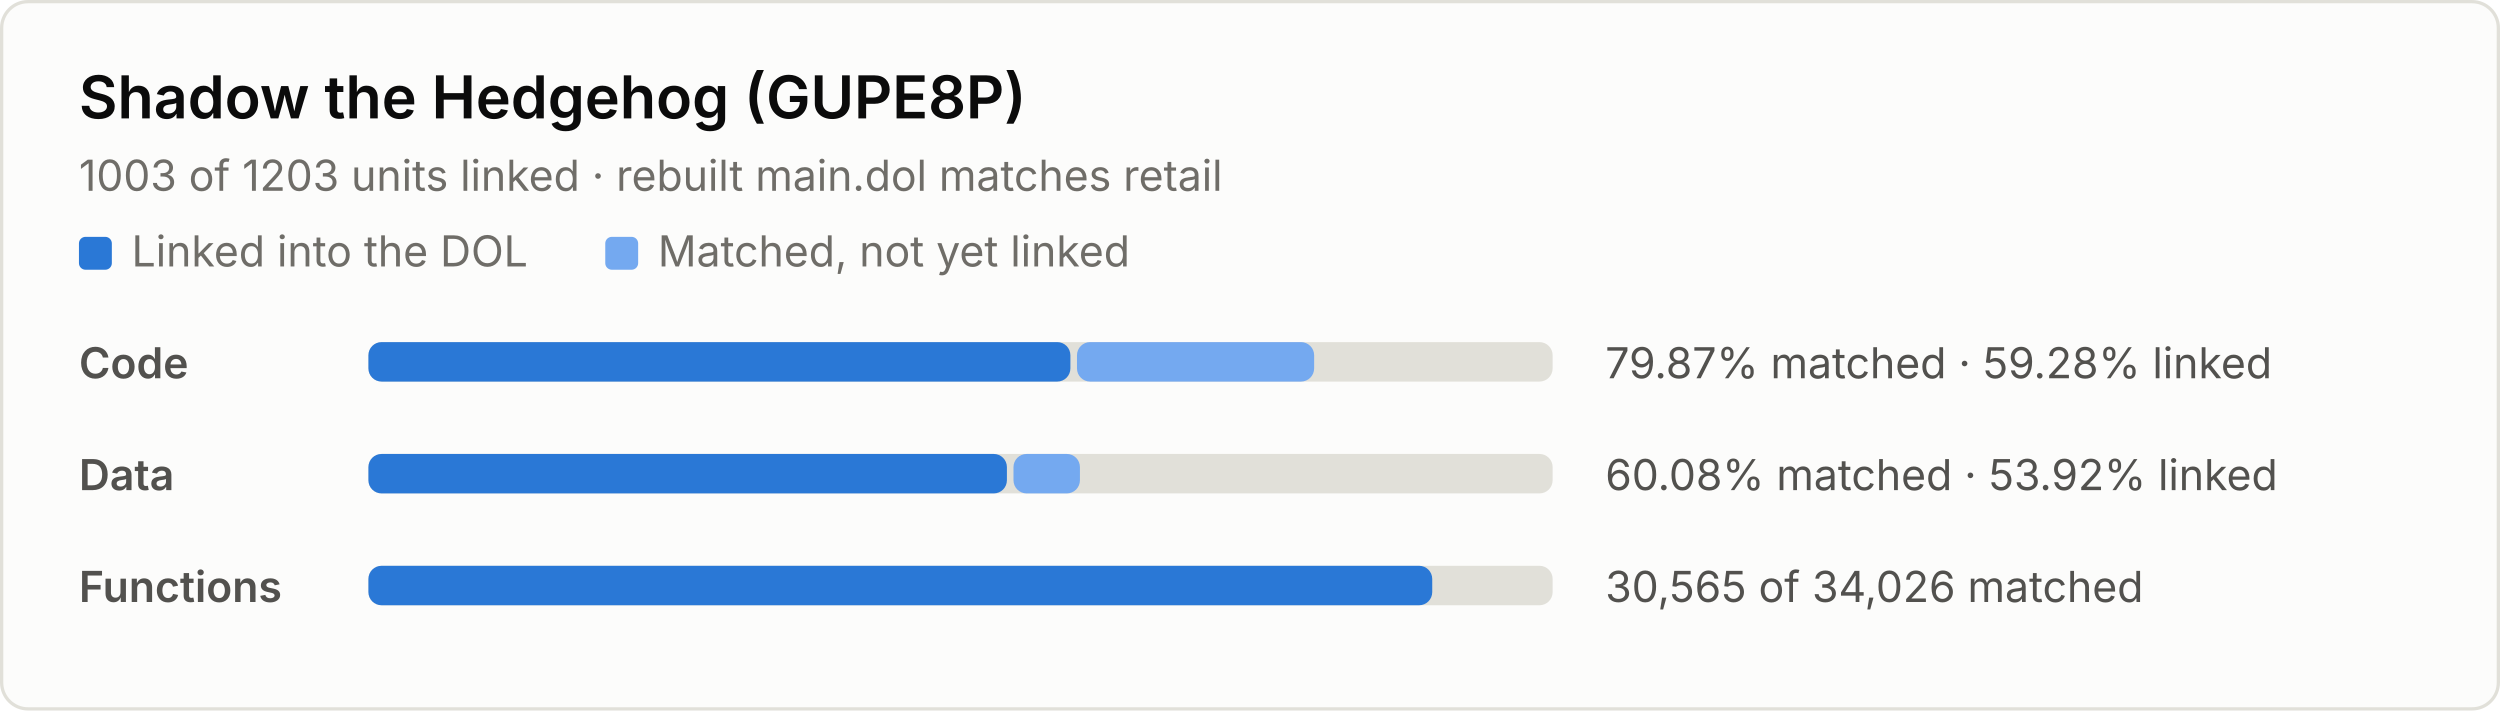
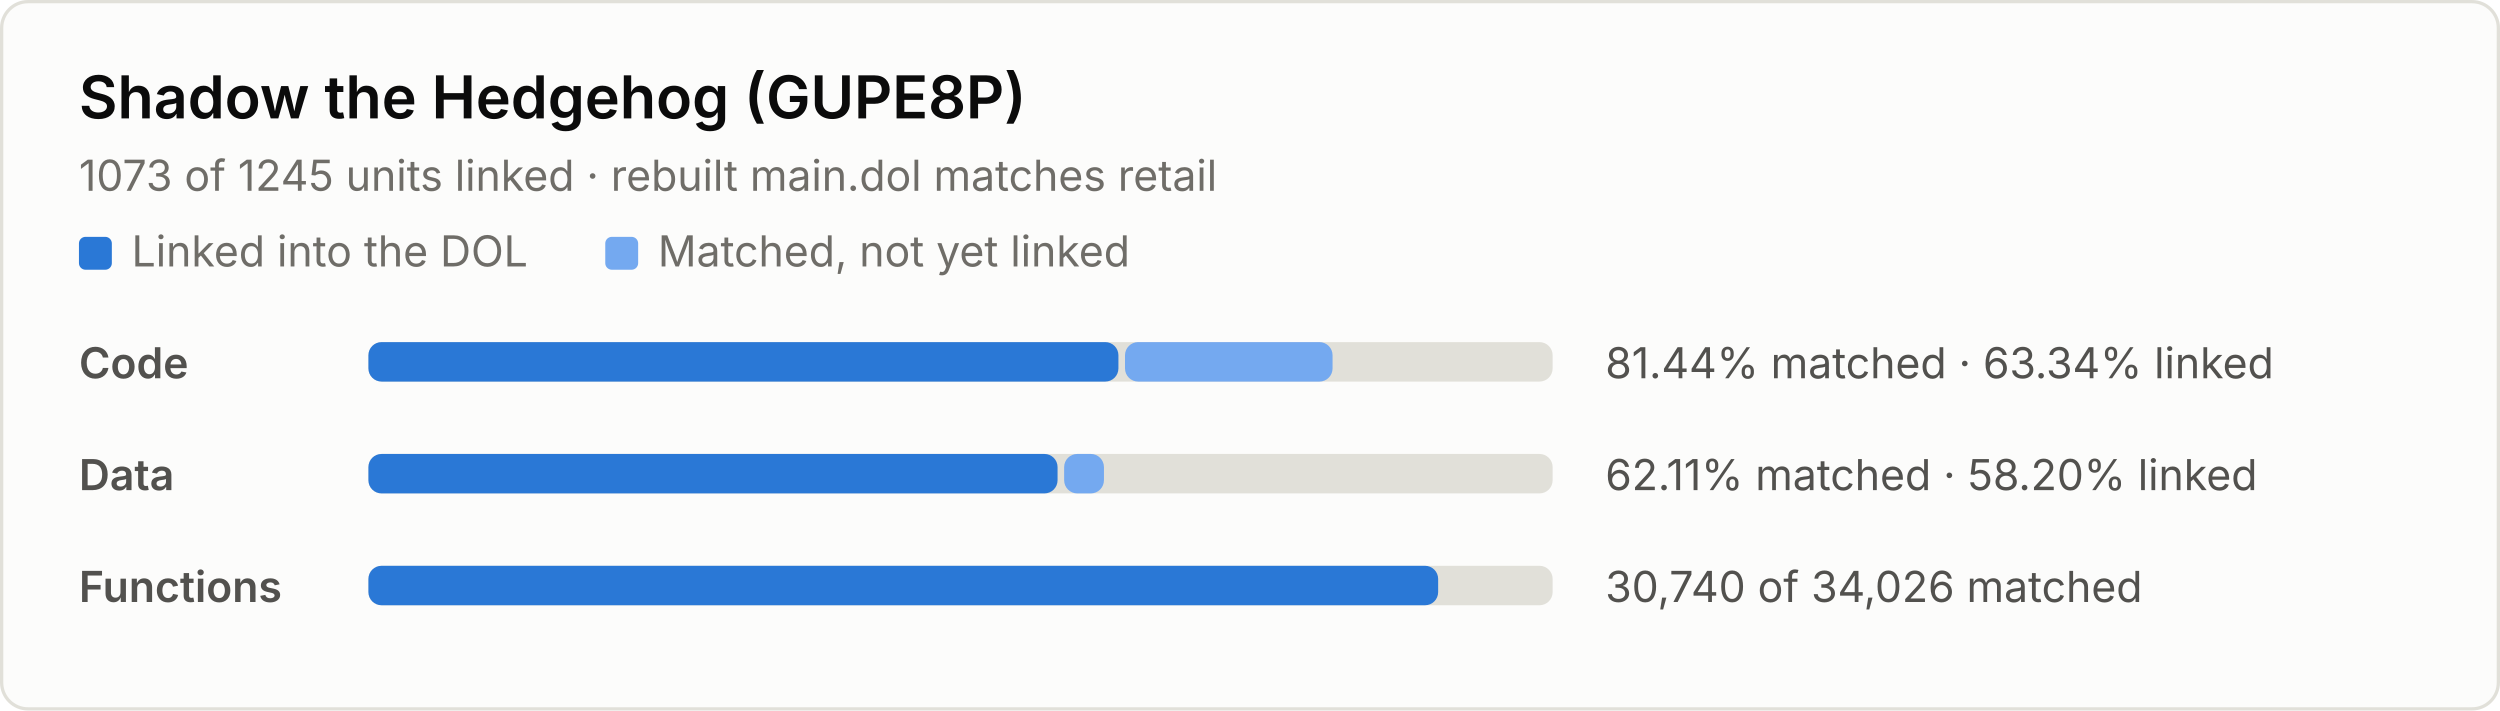
- <svg xmlns="http://www.w3.org/2000/svg" width="760" height="216" viewBox="0 0 760 216" role="img" aria-label="Decompilation progress: 79.87% of code matched, 59.28% linked">
+ <svg xmlns="http://www.w3.org/2000/svg" width="760" height="216" viewBox="0 0 760 216" role="img" aria-label="Decompilation progress: 81.44% of code matched, 63.34% linked">
  <style>
.bg { fill: #fcfcfb; stroke: #e1e0d9; }
.title { fill: #0b0b0b; font: 600 18px system-ui, -apple-system, "Segoe UI", sans-serif; }
.sub, .label, .nums, .key { font: 13px system-ui, -apple-system, "Segoe UI", sans-serif; }
.sub, .key { fill: #6f6d68; }
.label { fill: #52514e; font-weight: 600; }
.nums { fill: #52514e; font-variant-numeric: tabular-nums; }
.track { fill: #e1e0d9; }
.linked { fill: #2a78d6; }
.matched { fill: #74a9f0; }
@media (prefers-color-scheme: dark) {
  .bg { fill: #1a1a19; stroke: #2c2c2a; }
  .title { fill: #f0efec; }
  .sub, .key { fill: #9a988f; }
  .label, .nums { fill: #c3c2b7; }
  .track { fill: #2c2c2a; }
  .linked { fill: #4a94ec; }
  .matched { fill: #2260b0; }
}
</style>
  <rect class="bg" x="0.5" y="0.5" width="759" height="215" rx="8" />
  <text class="title" x="24" y="36">Shadow the Hedgehog (GUPE8P)</text>
-   <text class="sub" x="24" y="58">1003 of 1203 units linked · rebuilt main.dol matches retail</text>
+   <text class="sub" x="24" y="58">1073 of 1245 units linked · rebuilt main.dol matches retail</text>
  <rect class="linked" x="24" y="72" width="10" height="10" rx="2" />
  <text class="key" x="40" y="81">Linked into the DOL</text>
  <rect class="matched" x="184" y="72" width="10" height="10" rx="2" />
  <text class="key" x="200" y="81">Matched, not yet linked</text>
  <text class="label" x="24" y="115">Code</text>
  <rect class="track" x="112" y="104" width="360" height="12" rx="4" />
-   <rect class="linked" x="112" y="104" width="213.4" height="12" rx="4" />
-   <rect class="matched" x="327.4" y="104" width="72.1" height="12" rx="4" />
-   <text class="nums" x="488" y="115">79.87% matched · 59.28% linked</text>
+   <rect class="linked" x="112" y="104" width="228.0" height="12" rx="4" />
+   <rect class="matched" x="342.0" y="104" width="63.1" height="12" rx="4" />
+   <text class="nums" x="488" y="115">81.44% matched · 63.34% linked</text>
  <text class="label" x="24" y="149">Data</text>
  <rect class="track" x="112" y="138" width="360" height="12" rx="4" />
-   <rect class="linked" x="112" y="138" width="194.1" height="12" rx="4" />
-   <rect class="matched" x="308.1" y="138" width="20.2" height="12" rx="4" />
-   <text class="nums" x="488" y="149">60.08% matched · 53.92% linked</text>
+   <rect class="linked" x="112" y="138" width="209.5" height="12" rx="4" />
+   <rect class="matched" x="323.5" y="138" width="12.1" height="12" rx="4" />
+   <text class="nums" x="488" y="149">62.11% matched · 58.20% linked</text>
  <text class="label" x="24" y="183">Functions</text>
  <rect class="track" x="112" y="172" width="360" height="12" rx="4" />
-   <rect class="linked" x="112" y="172" width="323.4" height="12" rx="4" />
-   <text class="nums" x="488" y="183">30,565 of 34,026 matched</text>
+   <rect class="linked" x="112" y="172" width="325.2" height="12" rx="4" />
+   <text class="nums" x="488" y="183">30,740 of 34,026 matched</text>
</svg>
